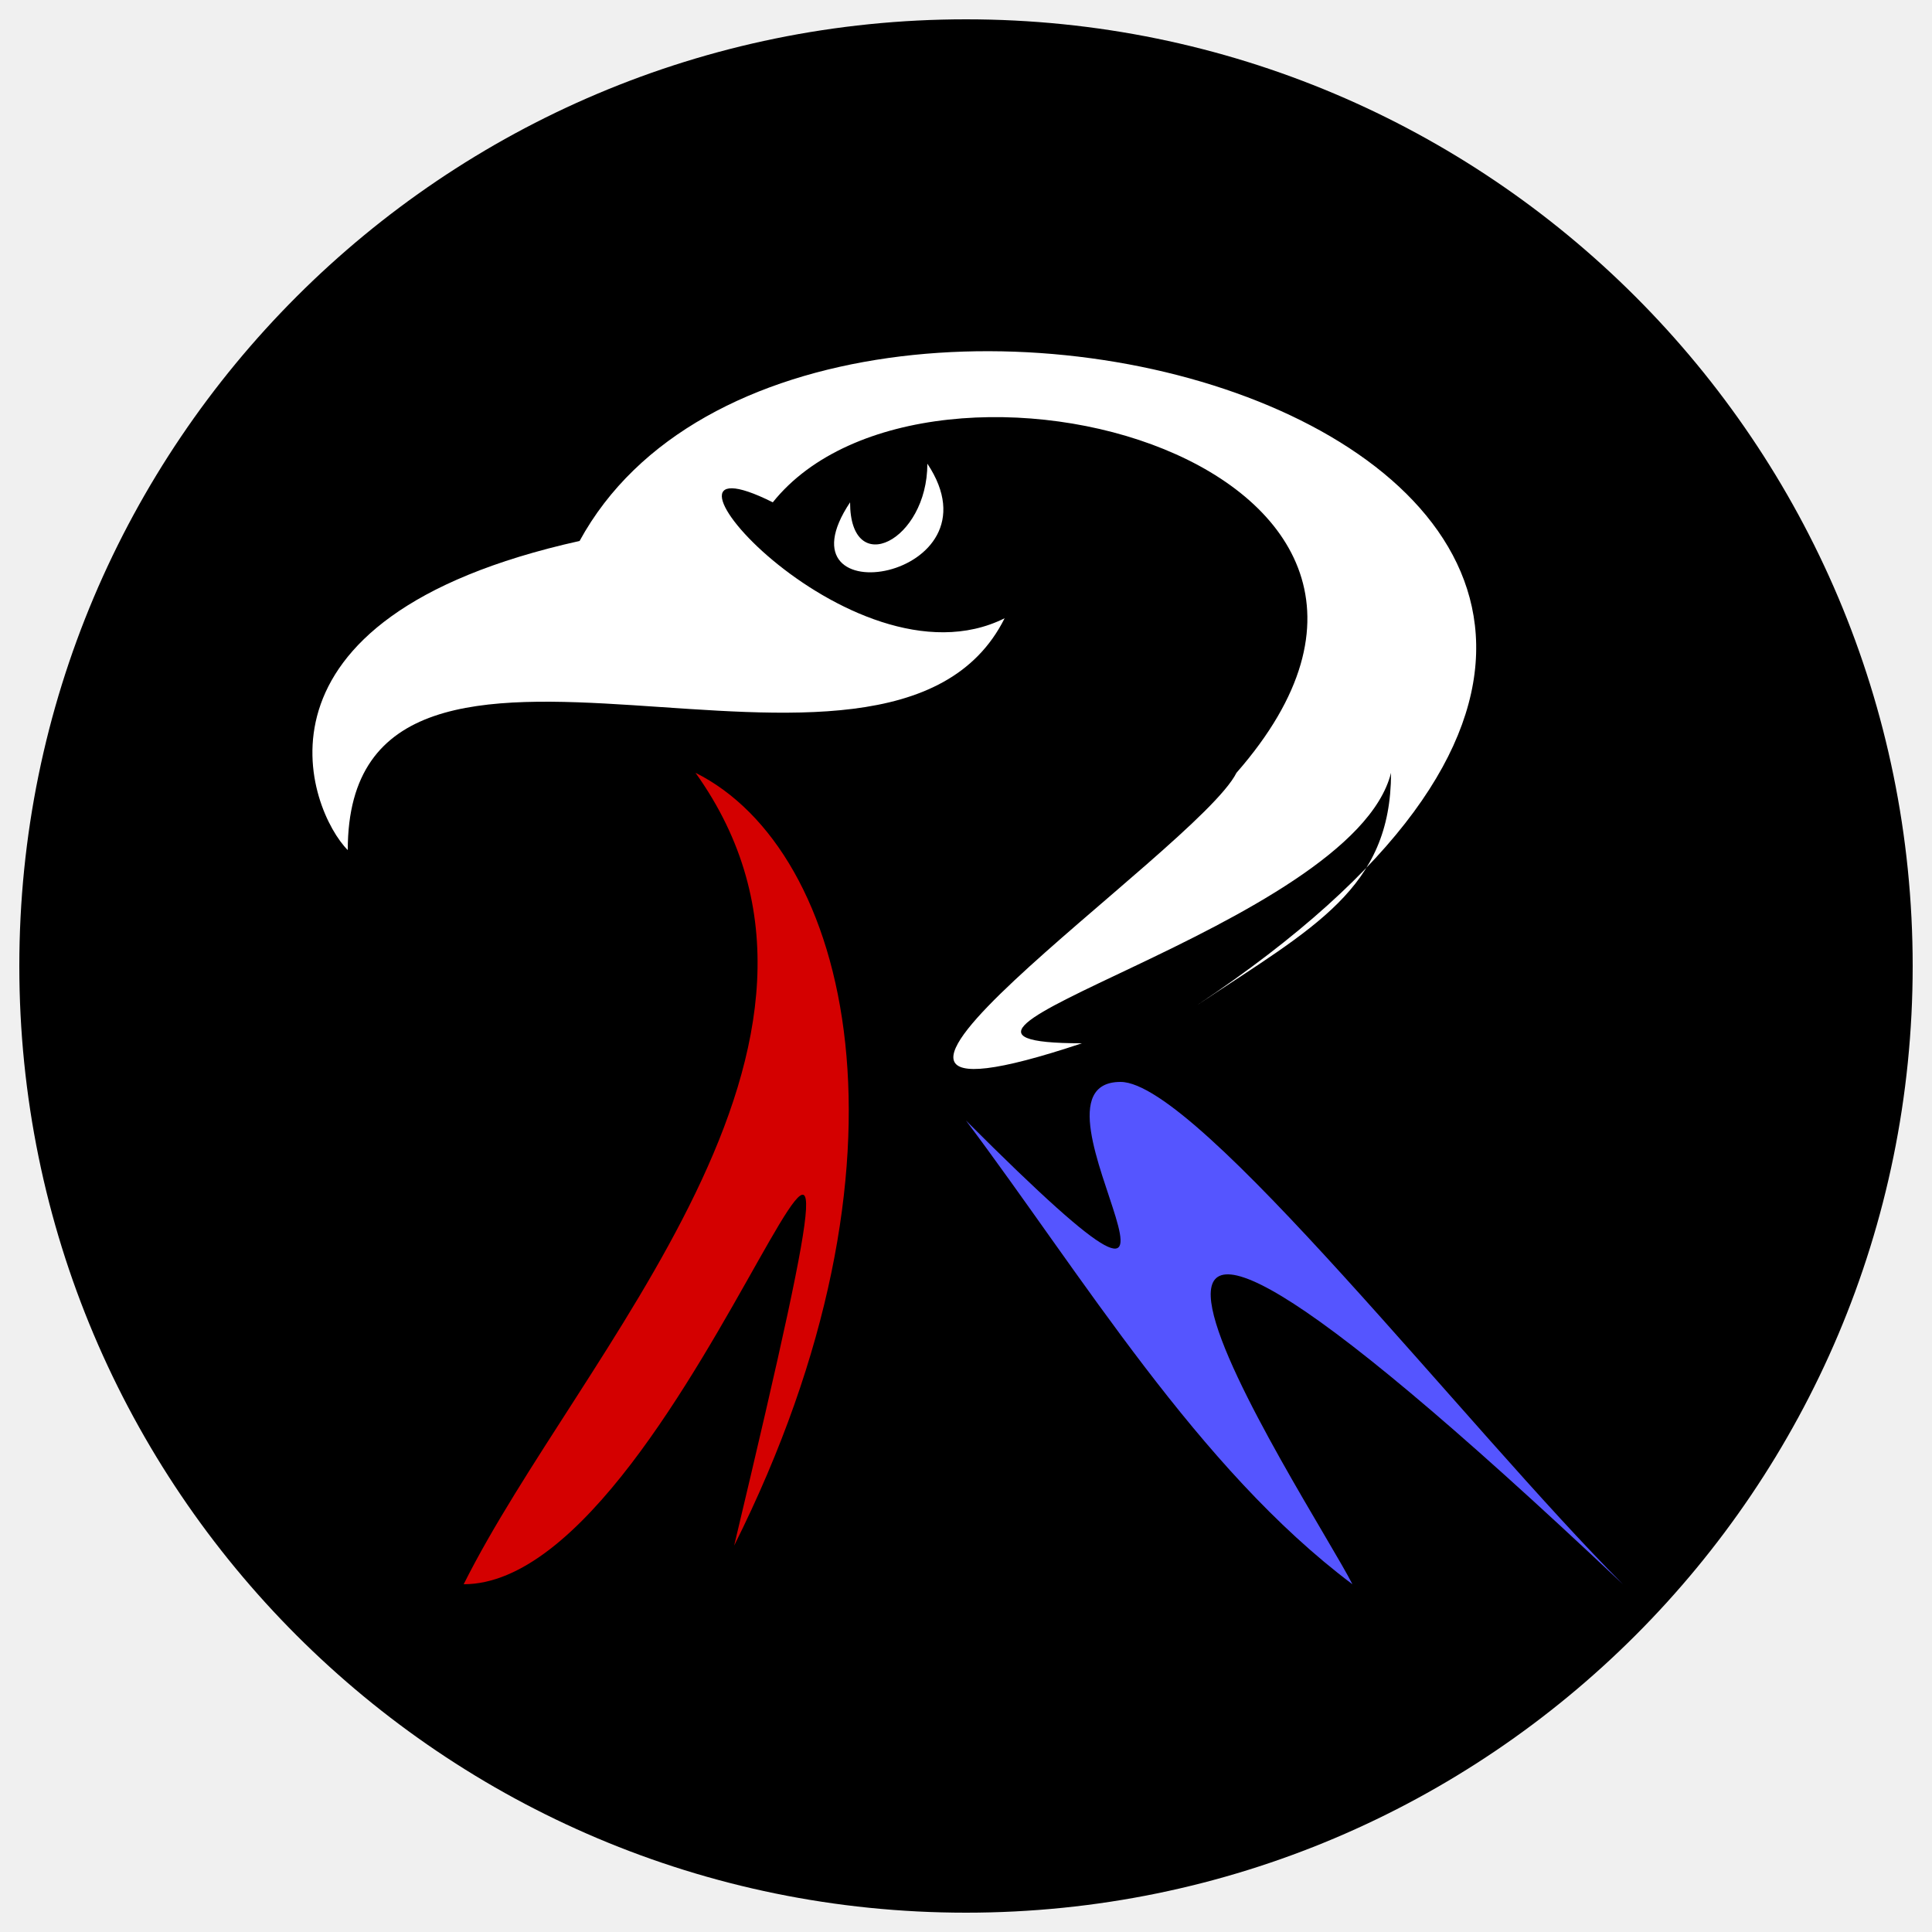
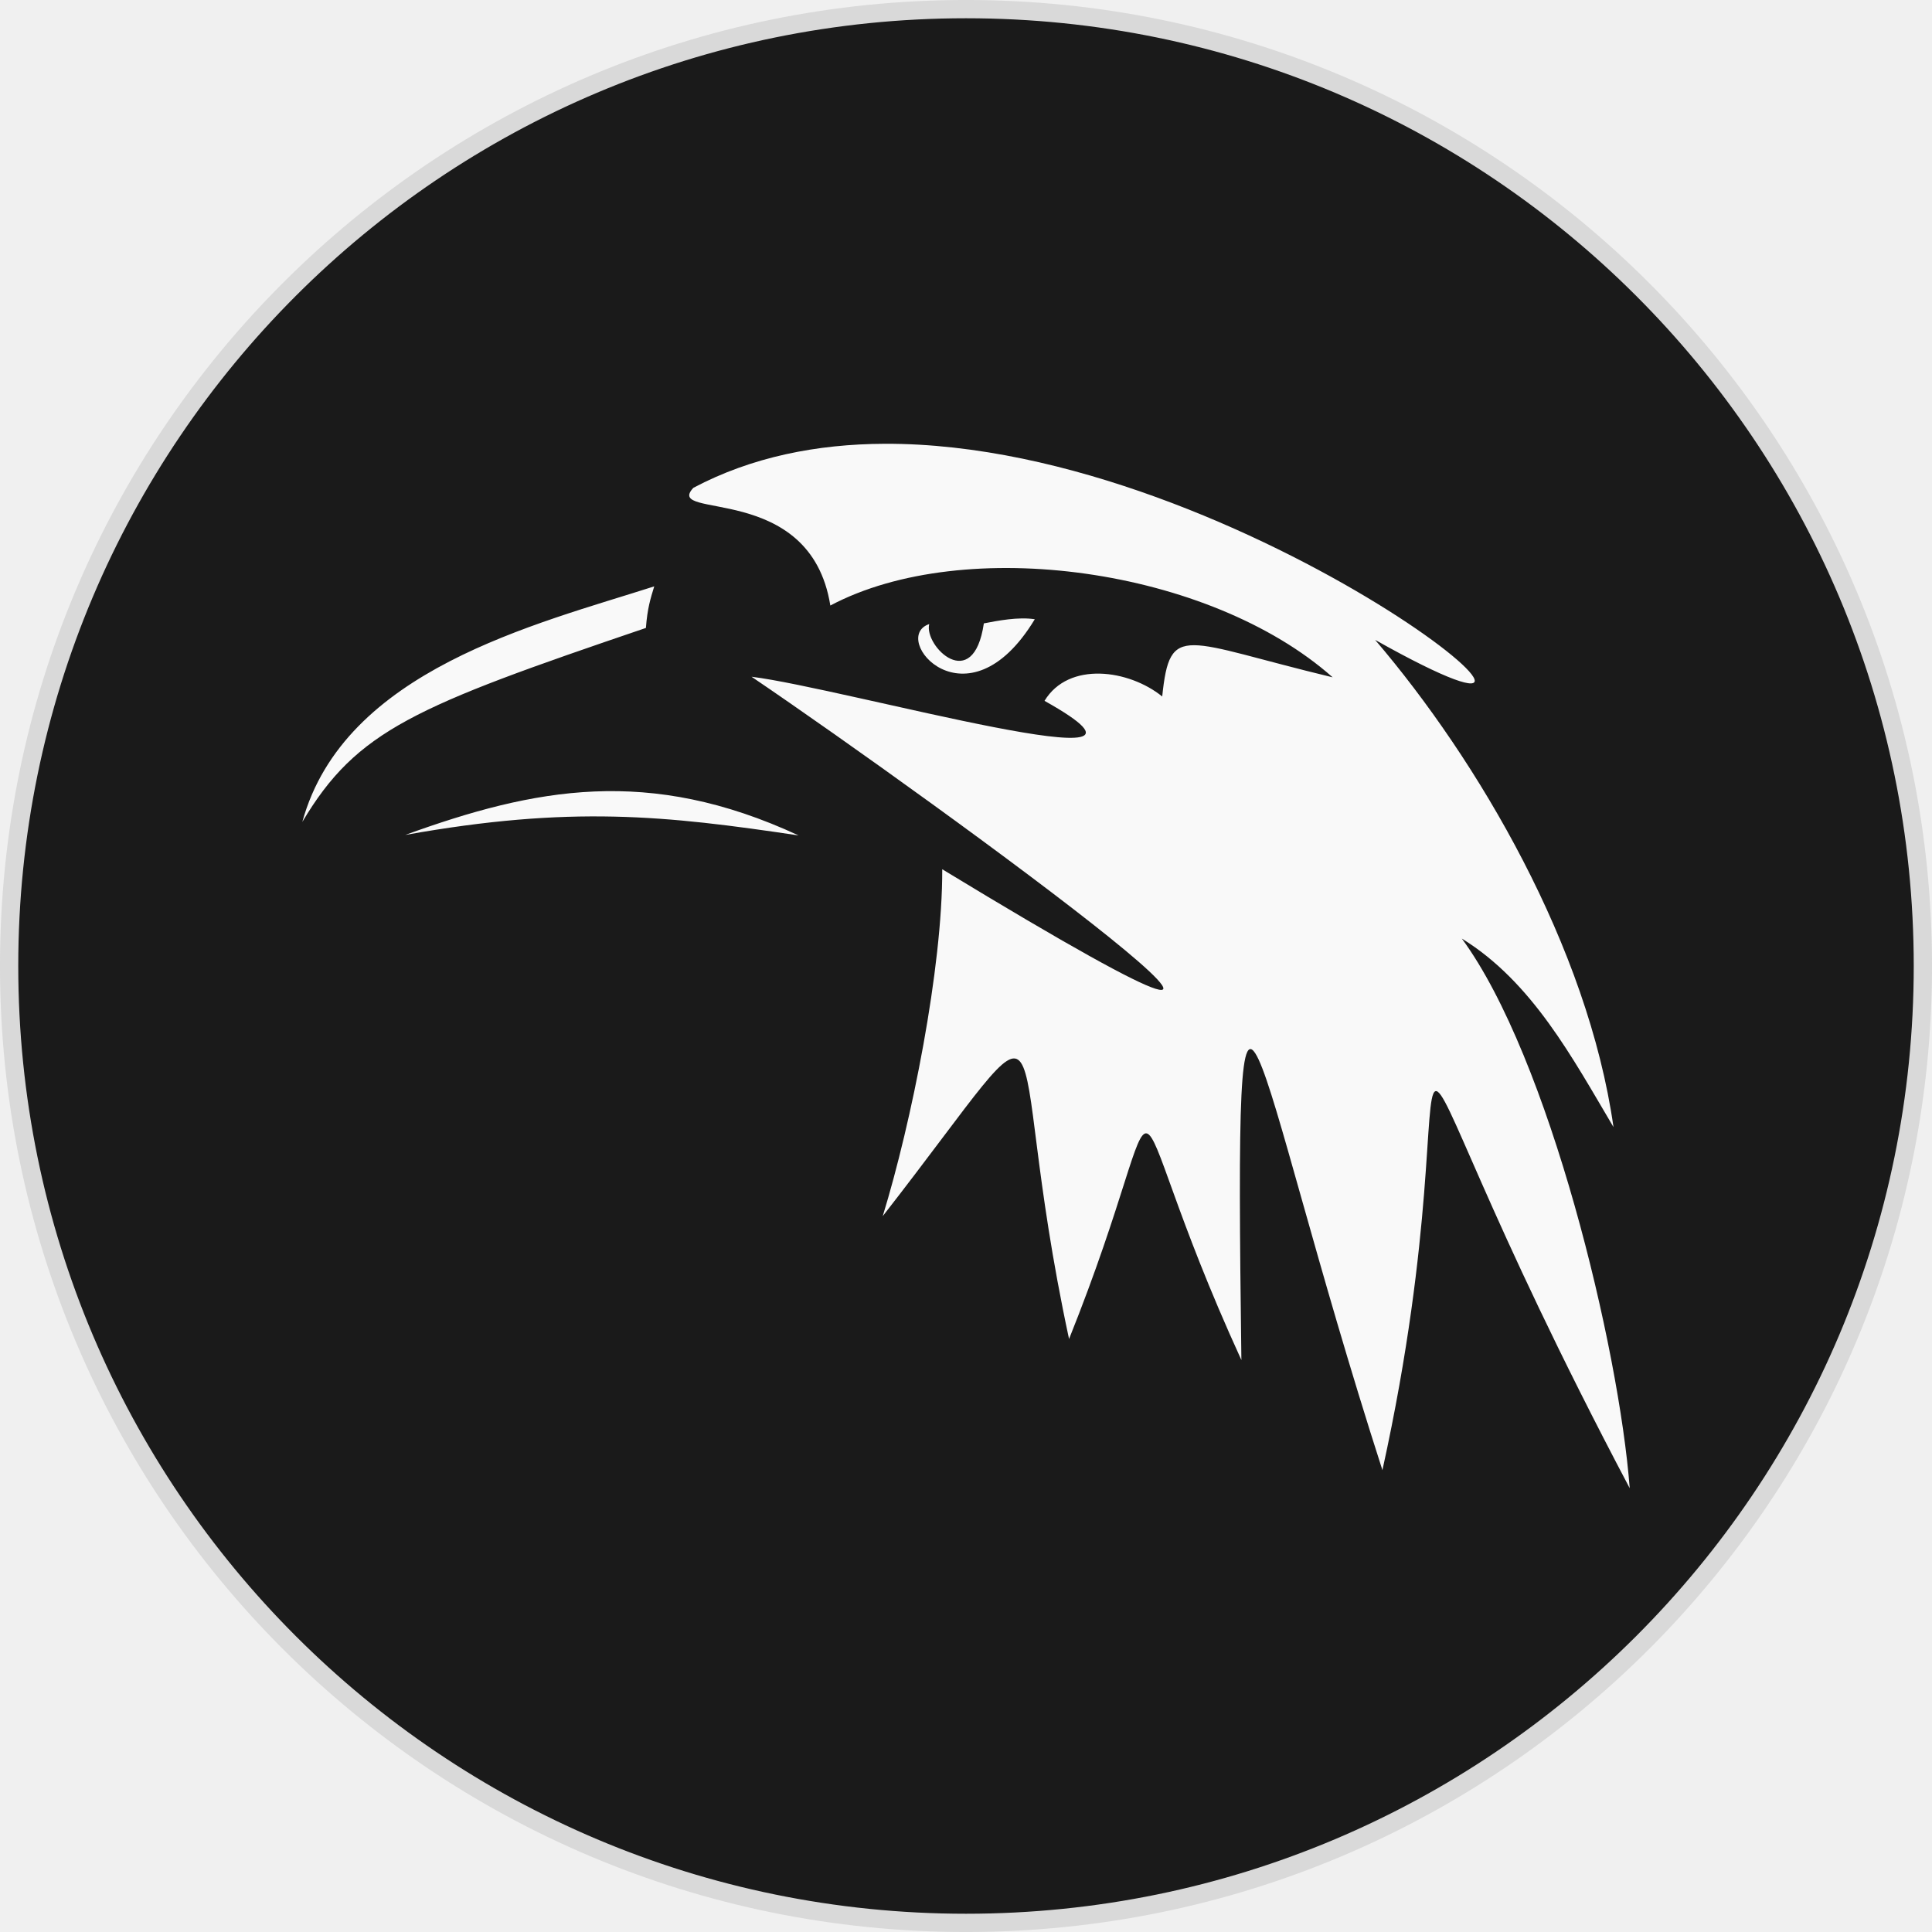
<svg xmlns="http://www.w3.org/2000/svg" width="50" height="50">
-   <circle cx="25" cy="25" r="24.5" />
-   <path fill="#55f" d="M29 28c-3 0 4 9-4 1 3 4 6 9 10 12-1-2-11-17 7 0-4-4-11-13-13-13z" />
-   <path fill="#d40000" d="M18 20c5 7-3 15-6 21 6 0 12-22 7-1 5-10 3-18-1-20z" />
-   <path fill="#fff" d="M24 12c0 2-2 3-2 1-2 3 4 2 2-1z" />
-   <path fill="#fff" d="M15 14c-9 2-7 7-6 8 0-8 14 0 17-6-4 2-10-5-6-3 4-5 19-1 12 7-1 2-13 10-4 7-6 0 7-3 8-7 0 3-2 4-5 6C52 12 21 3 15 14z" />
+   <circle style="fill:#1a1a1a;stroke:#d9d9d9;stroke-width:.473" cx="25" cy="25" r="24.764" />
+   <path style="fill:#f9f9f9;fill-opacity:1;stroke:none;stroke-width:1.002;stroke-opacity:.996" d="M22.894 11.485c-1.744.007-3.437.338-4.95 1.14-.788.847 3.028-.188 3.545 3.046 3.476-1.844 9.81-.972 13 1.858-3.87-.931-4.209-1.45-4.411.496-.857-.695-2.42-.92-3.046.113 4.207 2.35-5.192-.33-7.582-.624 4.807 3.258 18.249 13.075 4.935 4.982.008 2.561-.796 6.556-1.54 8.978 4.932-6.325 2.996-5.325 4.822 3.179 2.92-7.283.97-7.083 4.46.545-.181-13.67.149-8.029 3.65 2.849 2.724-12.377-1.209-13.927 6.4.468-.277-3.63-2.08-11.142-4.345-14.225 1.82 1.121 2.863 3.087 3.925 4.879-.665-4.669-3.513-9.502-6.169-12.609 7.654 4.303-3.273-5.111-12.694-5.075zm-5.962 3.69c-3.06.983-8.025 2.16-9.108 6.096 1.416-2.377 2.9-2.984 8.892-5.02.039-.512.12-.764.216-1.077zm8.53.958c-.273 1.85-1.555.587-1.414.018-1.041.352.977 2.775 2.732-.125-.43-.066-.953.037-1.318.107zm-14.974 5.475c4.28-.766 6.724-.503 10.18.013-3.882-1.801-6.83-1.227-10.18-.013z" />
</svg>
